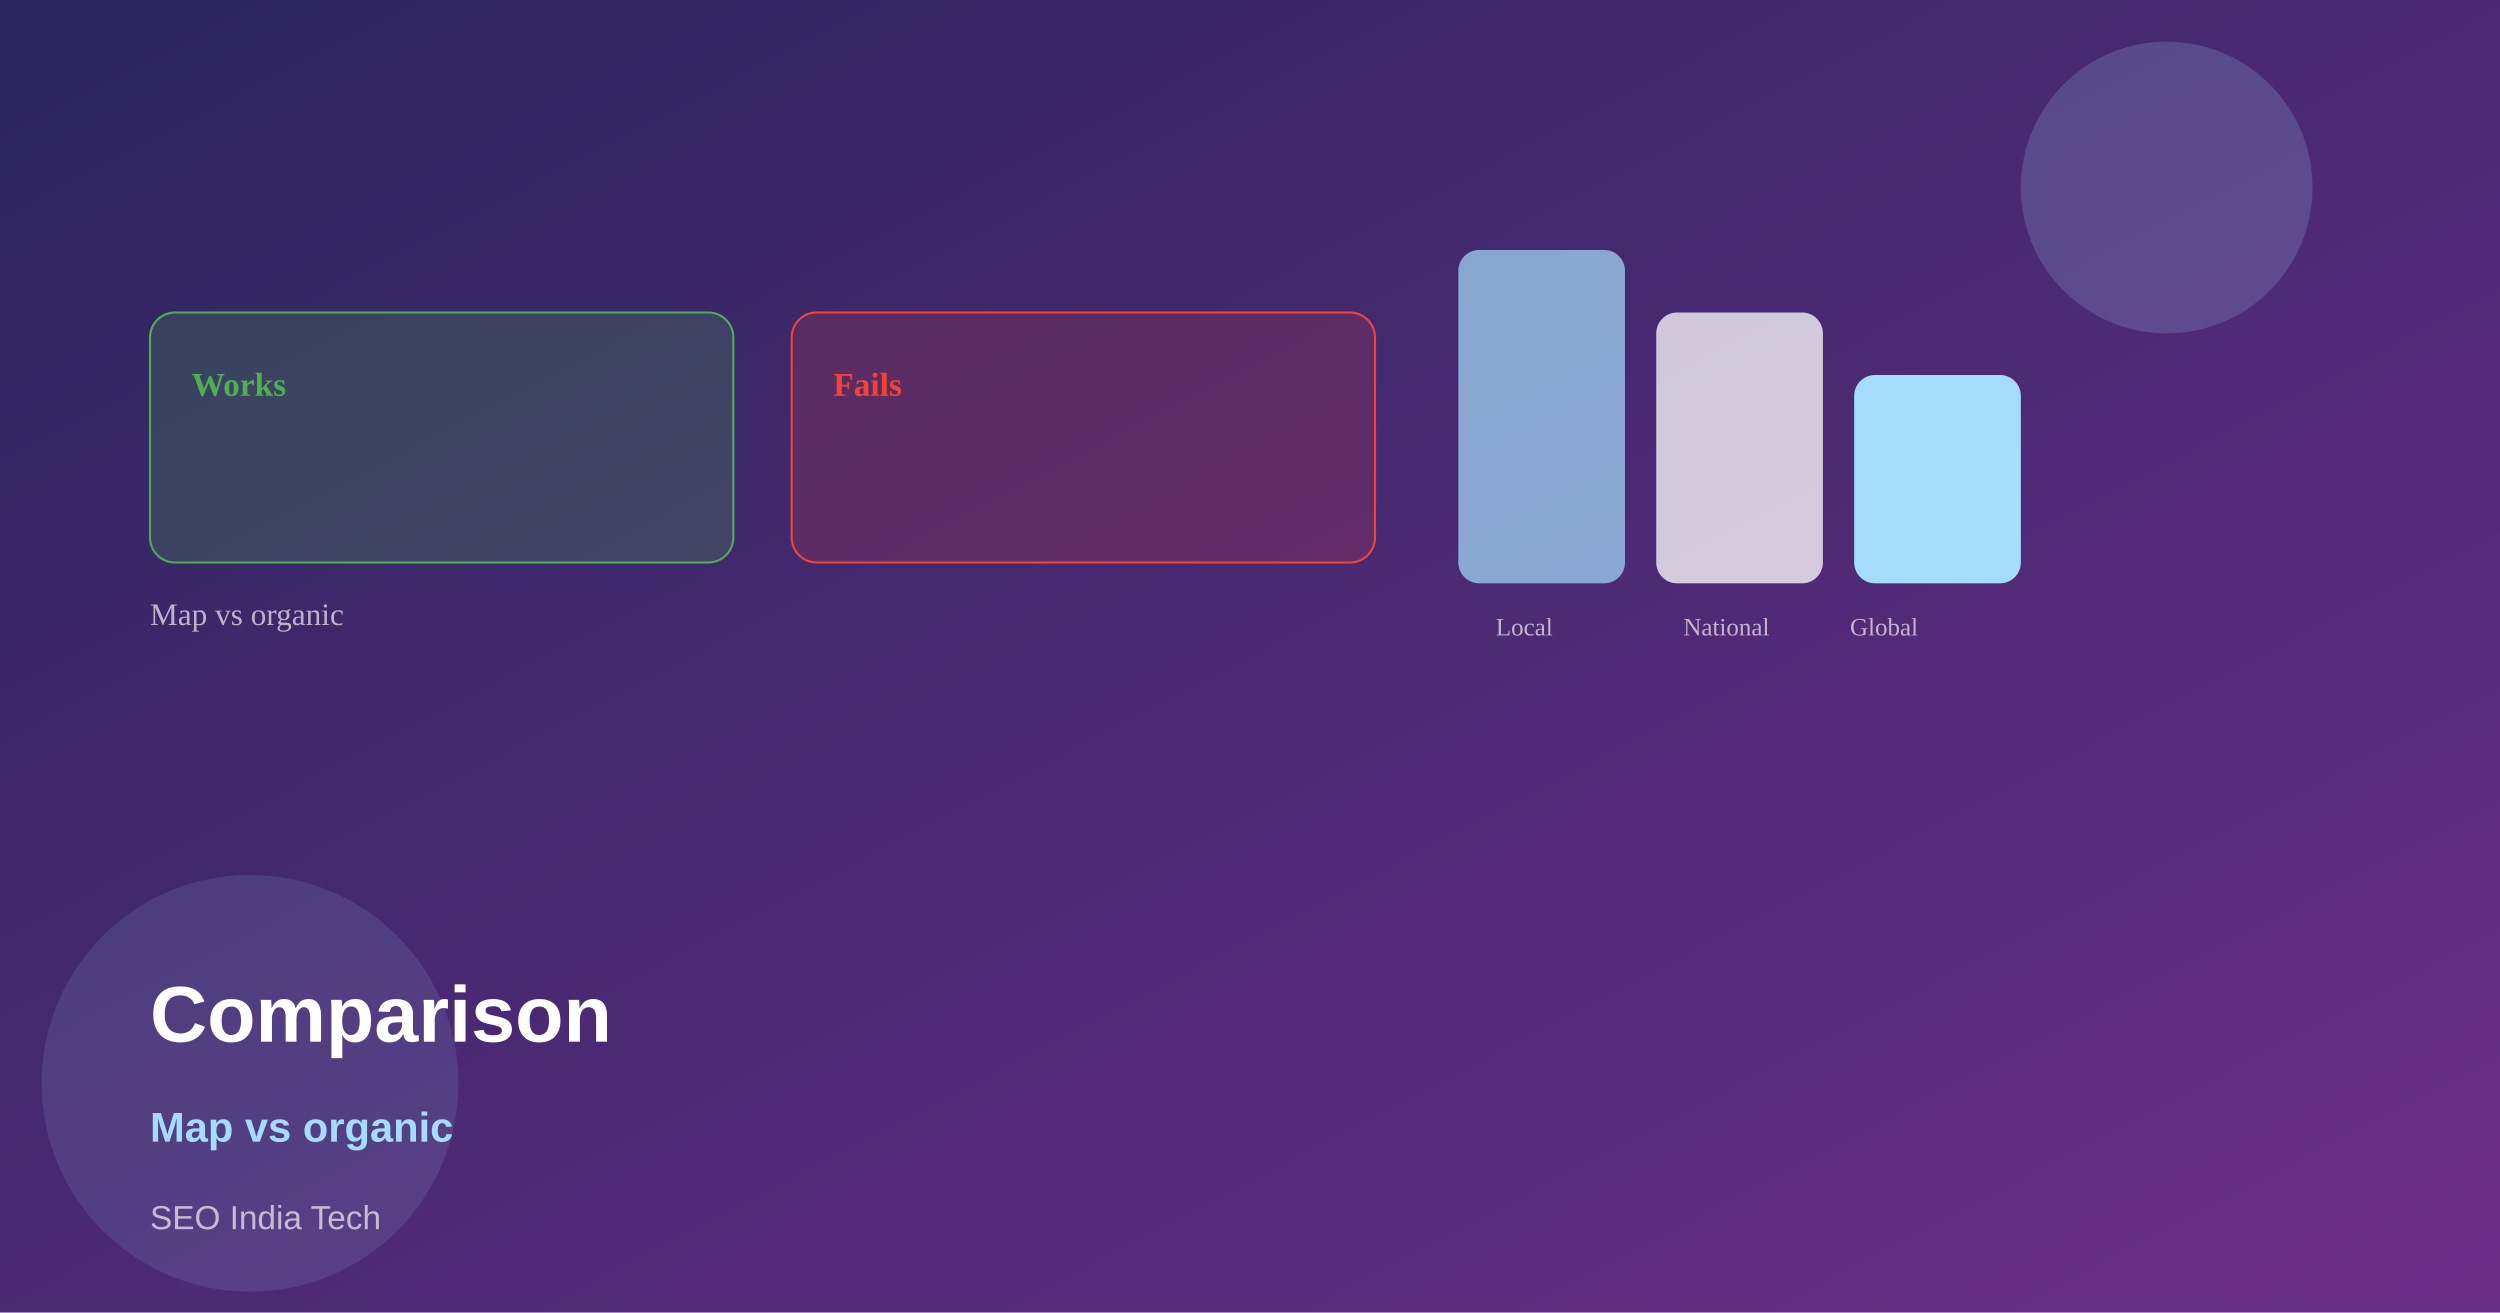
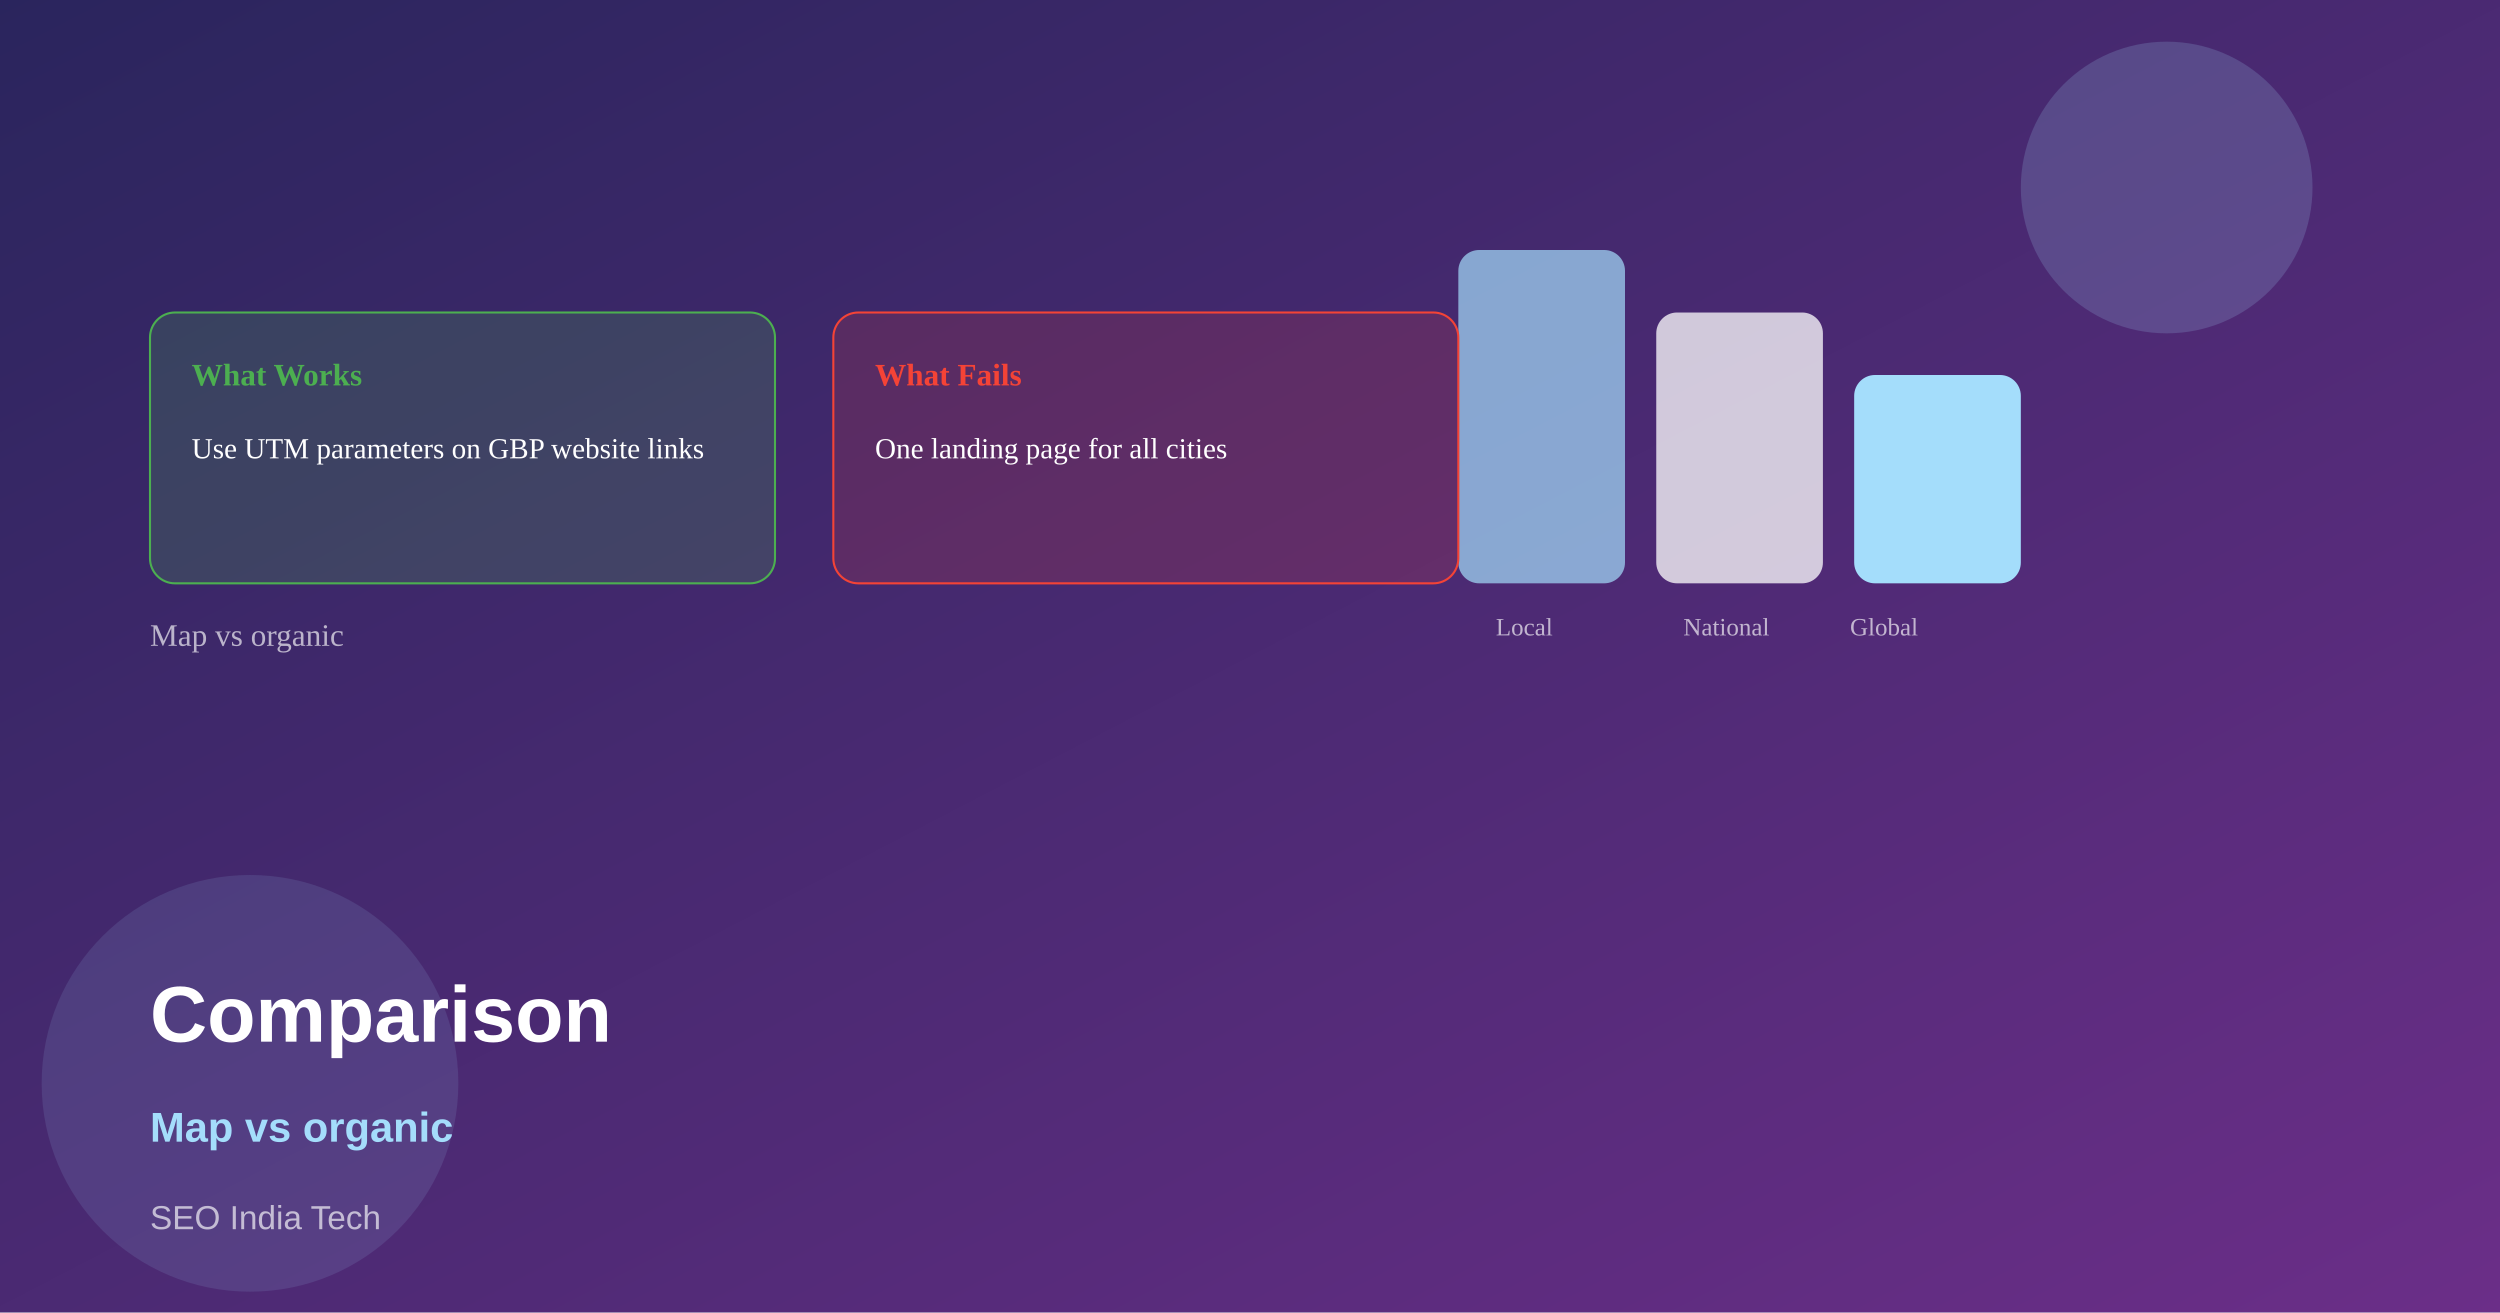
<svg xmlns="http://www.w3.org/2000/svg" width="1200" height="630" viewBox="0 0 1200 630" role="img" aria-label="Comparison">
  <defs>
    <linearGradient id="bg-compare-local-seo-checklist-multi-location-europe" x1="0%" y1="0%" x2="100%" y2="100%">
      <stop offset="0%" stop-color="#2A255D" />
      <stop offset="100%" stop-color="#6B2E88" />
    </linearGradient>
    <filter id="shadow-compare-local-seo-checklist-multi-location-europe" x="-20%" y="-20%" width="140%" height="140%">
      <feDropShadow dx="0" dy="8" stdDeviation="12" flood-color="#000" flood-opacity="0.25" />
    </filter>
  </defs>
  <rect width="1200" height="630" fill="url(#bg-compare-local-seo-checklist-multi-location-europe)" />
  <circle cx="1040" cy="90" r="70" fill="#A4DDFB" opacity="0.18" />
  <circle cx="120" cy="520" r="100" fill="#A4DDFB" opacity="0.12" />
  <g transform="translate(700,120)">
    <rect x="0" y="0" width="80" height="160" rx="10" fill="#A4DDFB" opacity="0.7" />
    <rect x="95" y="30" width="80" height="130" rx="10" fill="#ffffff" opacity="0.75" />
    <rect x="190" y="60" width="80" height="100" rx="10" fill="#A4DDFB" />
    <text x="18" y="185" fill="rgba(255,255,255,0.65)" font-size="12">Local</text>
    <text x="108" y="185" fill="rgba(255,255,255,0.65)" font-size="12">National</text>
    <text x="188" y="185" fill="rgba(255,255,255,0.65)" font-size="12">Global</text>
  </g>
-   <rect x="72" y="150" width="280" height="120" rx="12" fill="rgba(76,175,80,0.2)" stroke="#4CAF50" />
-   <text x="92" y="190" fill="#4CAF50" font-size="16" font-weight="700">Works</text>
-   <rect x="380" y="150" width="280" height="120" rx="12" fill="rgba(244,67,54,0.15)" stroke="#F44336" />
-   <text x="400" y="190" fill="#F44336" font-size="16" font-weight="700">Fails</text>
-   <text x="72" y="300" fill="rgba(255,255,255,0.65)" font-size="15">Map vs organic</text>
+   <rect x="72" y="150" width="300" height="130" rx="12" fill="rgba(76,175,80,0.2)" stroke="#4CAF50" />
+   <text x="92" y="185" fill="#4CAF50" font-size="15" font-weight="700">What Works</text>
+   <text x="92" y="220" fill="#ffffff" font-size="14">Use UTM parameters on GBP website links</text>
+   <rect x="400" y="150" width="300" height="130" rx="12" fill="rgba(244,67,54,0.15)" stroke="#F44336" />
+   <text x="420" y="185" fill="#F44336" font-size="15" font-weight="700">What Fails</text>
+   <text x="420" y="220" fill="#ffffff" font-size="14">One landing page for all cities</text>
+   <text x="72" y="310" fill="rgba(255,255,255,0.65)" font-size="15">Map vs organic</text>
  <text x="72" y="500" fill="#ffffff" font-family="Arial,Helvetica,sans-serif" font-size="38" font-weight="700">Comparison</text>
  <text x="72" y="548" fill="#A4DDFB" font-family="Arial,Helvetica,sans-serif" font-size="20" font-weight="600">Map vs organic</text>
  <text x="72" y="590" fill="rgba(255,255,255,0.65)" font-family="Arial,Helvetica,sans-serif" font-size="16">SEO India Tech</text>
</svg>
